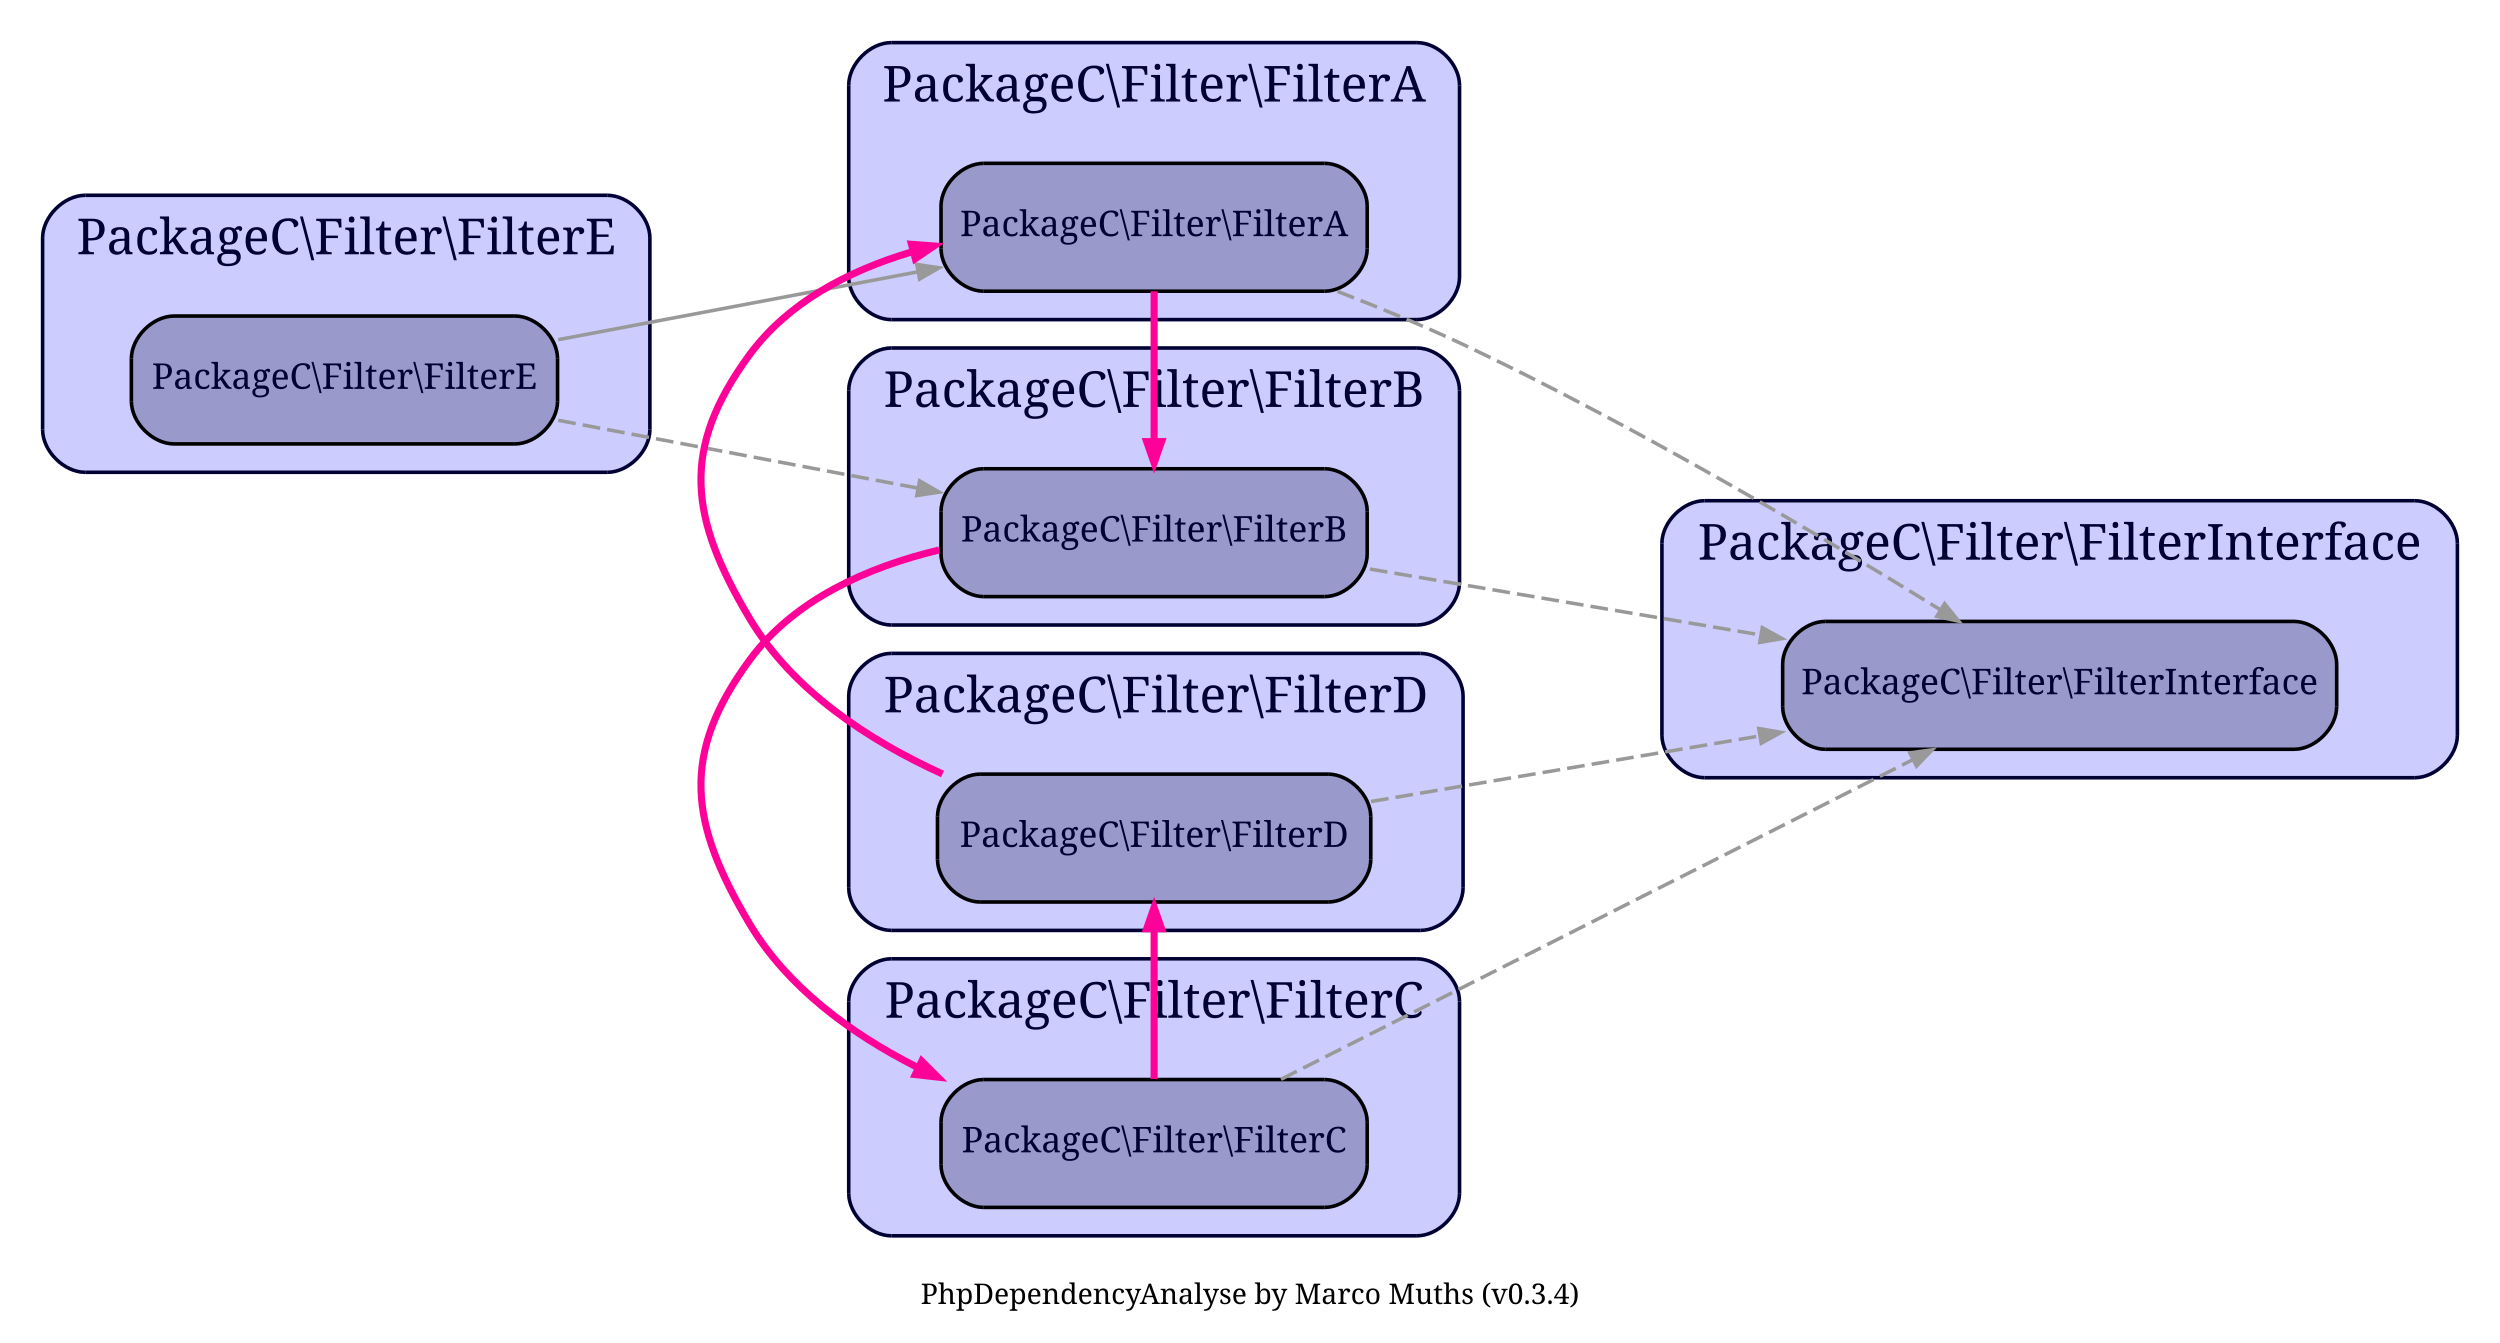
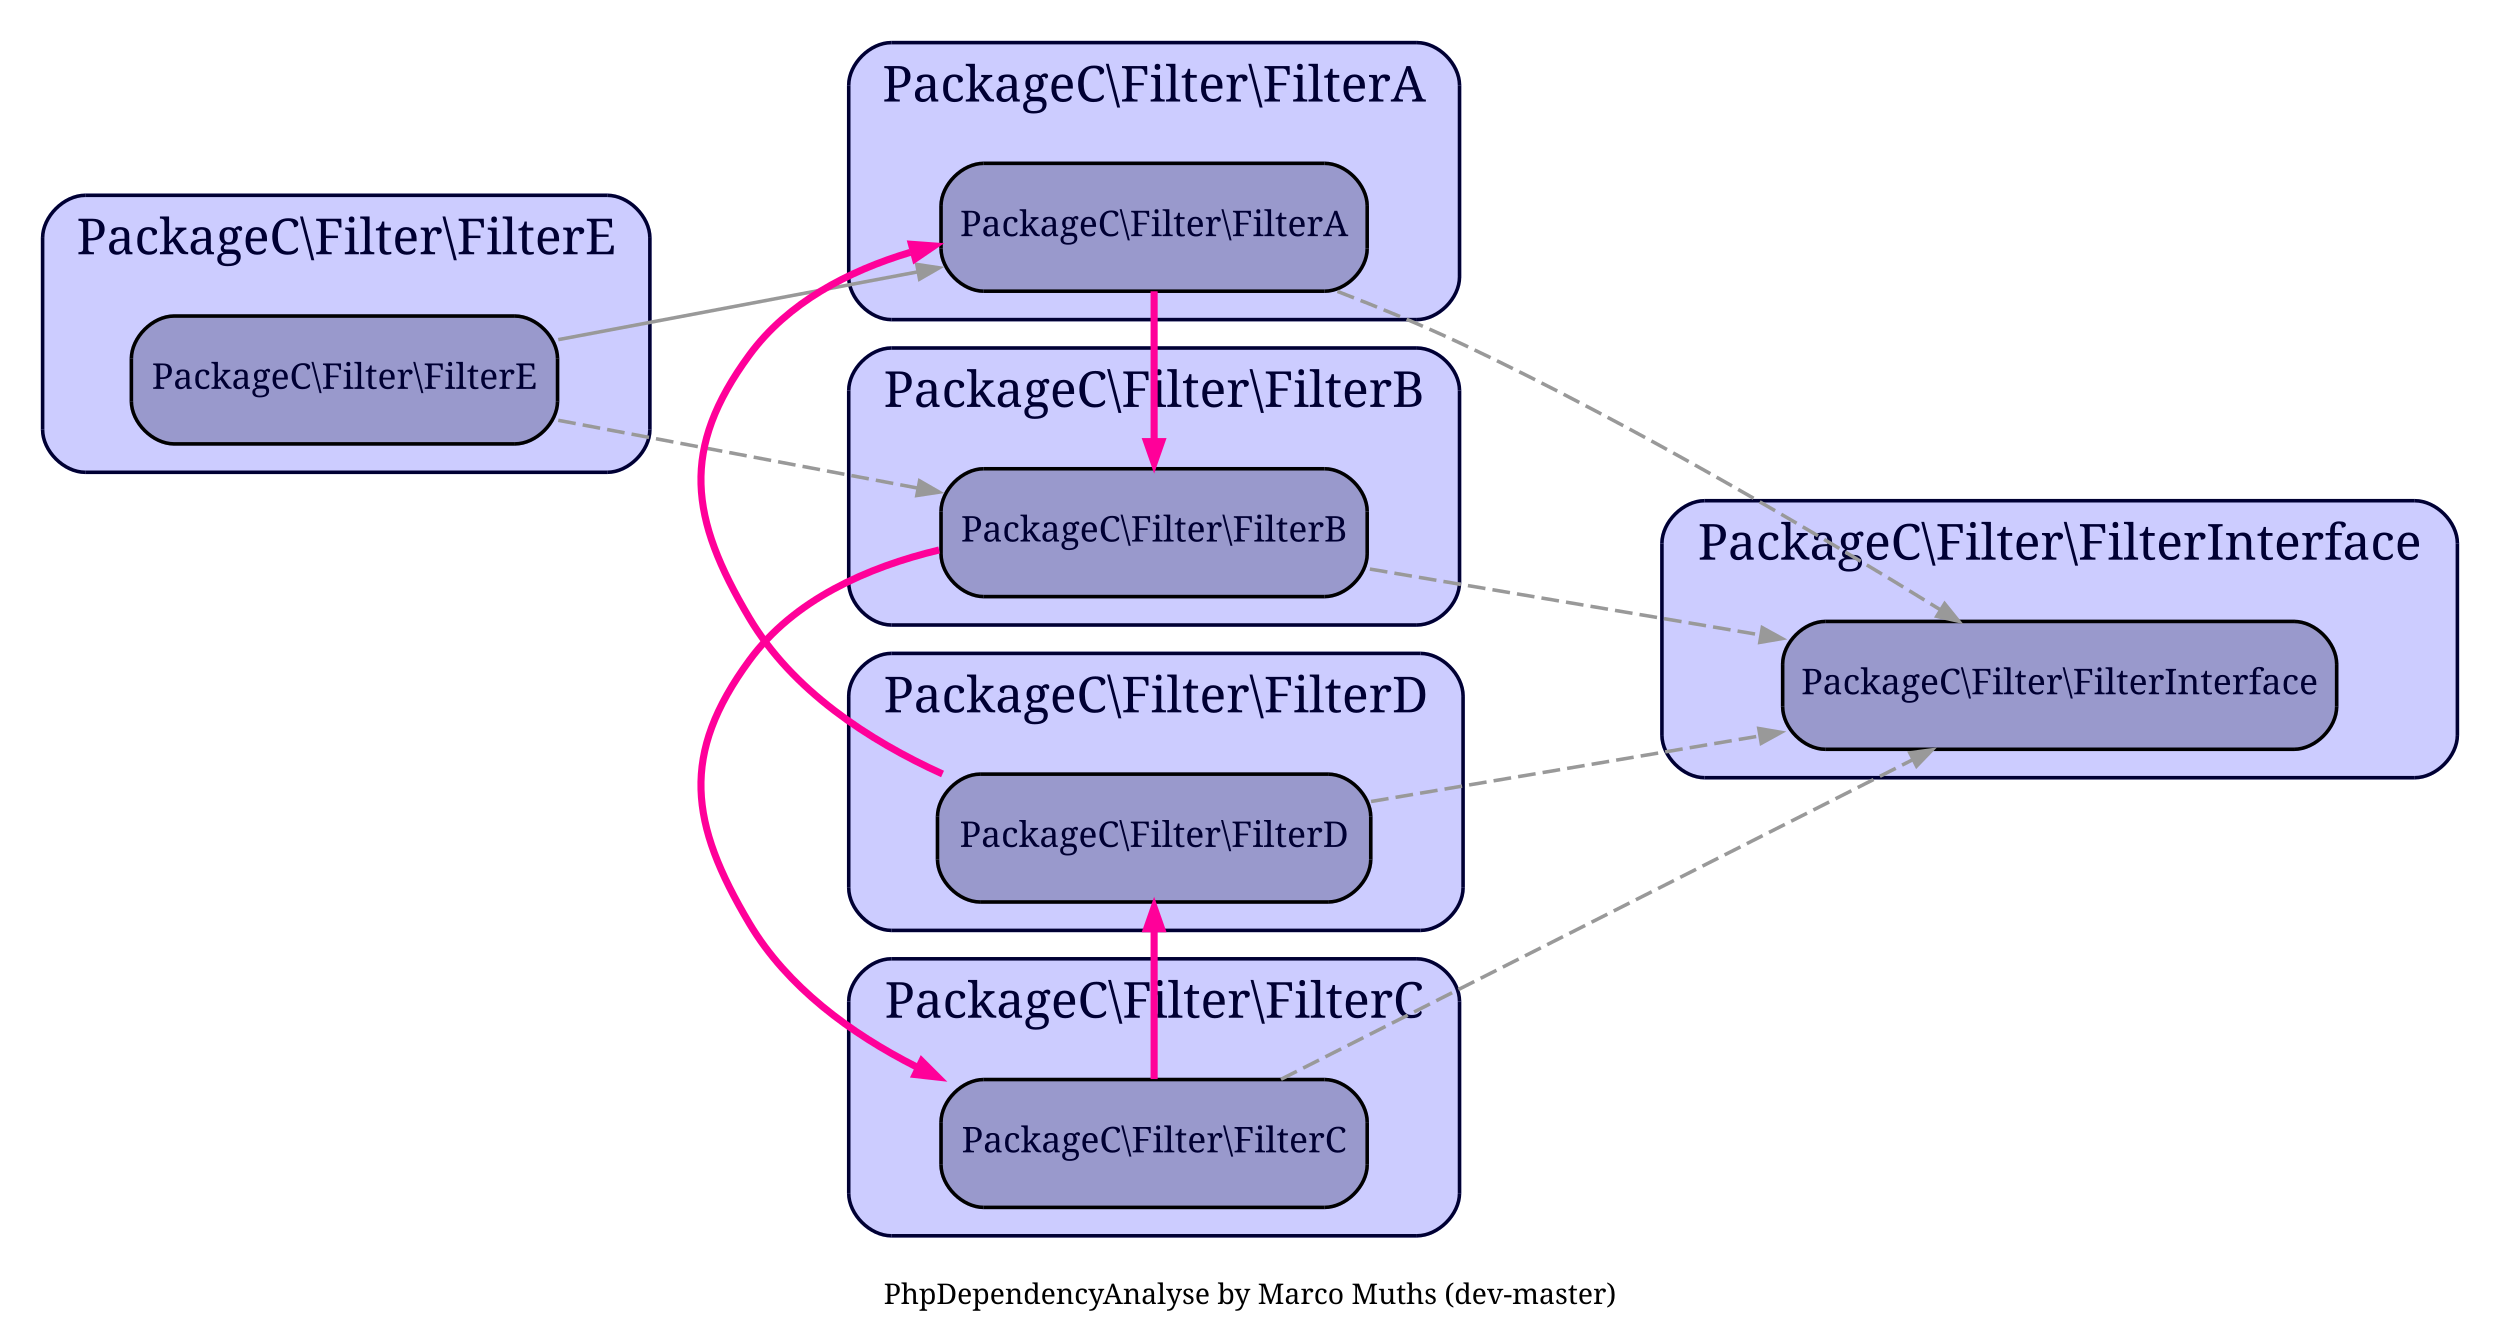
<svg xmlns="http://www.w3.org/2000/svg" width="704pt" height="378pt" viewBox="0.00 0.00 704.00 378.00">
  <g id="graph1" class="graph" transform="scale(1 1) rotate(0) translate(4 374)">
    <polygon fill="white" stroke="white" points="-4,5 -4,-374 701,-374 701,5 -4,5" />
-     <text text-anchor="middle" x="348" y="-6.8" font-family="Times Roman,serif" font-size="8.00">PhpDependencyAnalyse by Marco Muths (v0.3.4)</text>
+     <text text-anchor="middle" x="348" y="-6.8" font-family="Times Roman,serif" font-size="8.00">PhpDependencyAnalyse by Marco Muths (dev-master)</text>
    <g id="graph2" class="cluster">
      <polygon fill="#ccccff" stroke="#ccccff" points="247,-284 395,-284 407,-296 407,-350 395,-362 247,-362 235,-350 235,-296 247,-284" />
      <path fill="#ccccff" stroke="#ccccff" d="M395,-284C401,-284 407,-290 407,-296" />
      <path fill="#ccccff" stroke="#ccccff" d="M407,-350C407,-356 401,-362 395,-362" />
      <path fill="#ccccff" stroke="#ccccff" d="M247,-362C241,-362 235,-356 235,-350" />
      <path fill="#ccccff" stroke="#ccccff" d="M235,-296C235,-290 241,-284 247,-284" />
      <polyline fill="none" stroke="#000033" points="247,-284 395,-284 " />
      <path fill="none" stroke="#000033" d="M395,-284C401,-284 407,-290 407,-296" />
      <polyline fill="none" stroke="#000033" points="407,-296 407,-350 " />
      <path fill="none" stroke="#000033" d="M407,-350C407,-356 401,-362 395,-362" />
      <polyline fill="none" stroke="#000033" points="395,-362 247,-362 " />
      <path fill="none" stroke="#000033" d="M247,-362C241,-362 235,-356 235,-350" />
      <polyline fill="none" stroke="#000033" points="235,-350 235,-296 " />
      <path fill="none" stroke="#000033" d="M235,-296C235,-290 241,-284 247,-284" />
      <text text-anchor="middle" x="321" y="-345.4" font-family="Times Roman,serif" font-size="14.00" fill="#000033">PackageC\Filter\FilterA</text>
    </g>
    <g id="graph3" class="cluster">
      <polygon fill="#ccccff" stroke="#ccccff" points="476,-155 676,-155 688,-167 688,-221 676,-233 476,-233 464,-221 464,-167 476,-155" />
      <path fill="#ccccff" stroke="#ccccff" d="M676,-155C682,-155 688,-161 688,-167" />
      <path fill="#ccccff" stroke="#ccccff" d="M688,-221C688,-227 682,-233 676,-233" />
      <path fill="#ccccff" stroke="#ccccff" d="M476,-233C470,-233 464,-227 464,-221" />
      <path fill="#ccccff" stroke="#ccccff" d="M464,-167C464,-161 470,-155 476,-155" />
      <polyline fill="none" stroke="#000033" points="476,-155 676,-155 " />
      <path fill="none" stroke="#000033" d="M676,-155C682,-155 688,-161 688,-167" />
      <polyline fill="none" stroke="#000033" points="688,-167 688,-221 " />
      <path fill="none" stroke="#000033" d="M688,-221C688,-227 682,-233 676,-233" />
      <polyline fill="none" stroke="#000033" points="676,-233 476,-233 " />
      <path fill="none" stroke="#000033" d="M476,-233C470,-233 464,-227 464,-221" />
      <polyline fill="none" stroke="#000033" points="464,-221 464,-167 " />
      <path fill="none" stroke="#000033" d="M464,-167C464,-161 470,-155 476,-155" />
      <text text-anchor="middle" x="576" y="-216.4" font-family="Times Roman,serif" font-size="14.00" fill="#000033">PackageC\Filter\FilterInterface</text>
    </g>
    <g id="graph4" class="cluster">
      <polygon fill="#ccccff" stroke="#ccccff" points="247,-198 395,-198 407,-210 407,-264 395,-276 247,-276 235,-264 235,-210 247,-198" />
      <path fill="#ccccff" stroke="#ccccff" d="M395,-198C401,-198 407,-204 407,-210" />
      <path fill="#ccccff" stroke="#ccccff" d="M407,-264C407,-270 401,-276 395,-276" />
      <path fill="#ccccff" stroke="#ccccff" d="M247,-276C241,-276 235,-270 235,-264" />
      <path fill="#ccccff" stroke="#ccccff" d="M235,-210C235,-204 241,-198 247,-198" />
      <polyline fill="none" stroke="#000033" points="247,-198 395,-198 " />
      <path fill="none" stroke="#000033" d="M395,-198C401,-198 407,-204 407,-210" />
      <polyline fill="none" stroke="#000033" points="407,-210 407,-264 " />
      <path fill="none" stroke="#000033" d="M407,-264C407,-270 401,-276 395,-276" />
      <polyline fill="none" stroke="#000033" points="395,-276 247,-276 " />
      <path fill="none" stroke="#000033" d="M247,-276C241,-276 235,-270 235,-264" />
      <polyline fill="none" stroke="#000033" points="235,-264 235,-210 " />
      <path fill="none" stroke="#000033" d="M235,-210C235,-204 241,-198 247,-198" />
      <text text-anchor="middle" x="321" y="-259.4" font-family="Times Roman,serif" font-size="14.00" fill="#000033">PackageC\Filter\FilterB</text>
    </g>
    <g id="graph5" class="cluster">
      <polygon fill="#ccccff" stroke="#ccccff" points="20,-241 167,-241 179,-253 179,-307 167,-319 20,-319 8,-307 8,-253 20,-241" />
      <path fill="#ccccff" stroke="#ccccff" d="M167,-241C173,-241 179,-247 179,-253" />
      <path fill="#ccccff" stroke="#ccccff" d="M179,-307C179,-313 173,-319 167,-319" />
      <path fill="#ccccff" stroke="#ccccff" d="M20,-319C14,-319 8,-313 8,-307" />
      <path fill="#ccccff" stroke="#ccccff" d="M8,-253C8,-247 14,-241 20,-241" />
      <polyline fill="none" stroke="#000033" points="20,-241 167,-241 " />
      <path fill="none" stroke="#000033" d="M167,-241C173,-241 179,-247 179,-253" />
      <polyline fill="none" stroke="#000033" points="179,-253 179,-307 " />
      <path fill="none" stroke="#000033" d="M179,-307C179,-313 173,-319 167,-319" />
      <polyline fill="none" stroke="#000033" points="167,-319 20,-319 " />
      <path fill="none" stroke="#000033" d="M20,-319C14,-319 8,-313 8,-307" />
      <polyline fill="none" stroke="#000033" points="8,-307 8,-253 " />
      <path fill="none" stroke="#000033" d="M8,-253C8,-247 14,-241 20,-241" />
      <text text-anchor="middle" x="93.5" y="-302.4" font-family="Times Roman,serif" font-size="14.00" fill="#000033">PackageC\Filter\FilterE</text>
    </g>
    <g id="graph6" class="cluster">
      <polygon fill="#ccccff" stroke="#ccccff" points="247,-112 396,-112 408,-124 408,-178 396,-190 247,-190 235,-178 235,-124 247,-112" />
      <path fill="#ccccff" stroke="#ccccff" d="M396,-112C402,-112 408,-118 408,-124" />
      <path fill="#ccccff" stroke="#ccccff" d="M408,-178C408,-184 402,-190 396,-190" />
      <path fill="#ccccff" stroke="#ccccff" d="M247,-190C241,-190 235,-184 235,-178" />
      <path fill="#ccccff" stroke="#ccccff" d="M235,-124C235,-118 241,-112 247,-112" />
      <polyline fill="none" stroke="#000033" points="247,-112 396,-112 " />
      <path fill="none" stroke="#000033" d="M396,-112C402,-112 408,-118 408,-124" />
      <polyline fill="none" stroke="#000033" points="408,-124 408,-178 " />
      <path fill="none" stroke="#000033" d="M408,-178C408,-184 402,-190 396,-190" />
      <polyline fill="none" stroke="#000033" points="396,-190 247,-190 " />
      <path fill="none" stroke="#000033" d="M247,-190C241,-190 235,-184 235,-178" />
      <polyline fill="none" stroke="#000033" points="235,-178 235,-124 " />
      <path fill="none" stroke="#000033" d="M235,-124C235,-118 241,-112 247,-112" />
      <text text-anchor="middle" x="321.5" y="-173.4" font-family="Times Roman,serif" font-size="14.00" fill="#000033">PackageC\Filter\FilterD</text>
    </g>
    <g id="graph7" class="cluster">
      <polygon fill="#ccccff" stroke="#ccccff" points="247,-26 395,-26 407,-38 407,-92 395,-104 247,-104 235,-92 235,-38 247,-26" />
      <path fill="#ccccff" stroke="#ccccff" d="M395,-26C401,-26 407,-32 407,-38" />
      <path fill="#ccccff" stroke="#ccccff" d="M407,-92C407,-98 401,-104 395,-104" />
      <path fill="#ccccff" stroke="#ccccff" d="M247,-104C241,-104 235,-98 235,-92" />
      <path fill="#ccccff" stroke="#ccccff" d="M235,-38C235,-32 241,-26 247,-26" />
      <polyline fill="none" stroke="#000033" points="247,-26 395,-26 " />
      <path fill="none" stroke="#000033" d="M395,-26C401,-26 407,-32 407,-38" />
      <polyline fill="none" stroke="#000033" points="407,-38 407,-92 " />
      <path fill="none" stroke="#000033" d="M407,-92C407,-98 401,-104 395,-104" />
      <polyline fill="none" stroke="#000033" points="395,-104 247,-104 " />
      <path fill="none" stroke="#000033" d="M247,-104C241,-104 235,-98 235,-92" />
      <polyline fill="none" stroke="#000033" points="235,-92 235,-38 " />
      <path fill="none" stroke="#000033" d="M235,-38C235,-32 241,-26 247,-26" />
      <text text-anchor="middle" x="321" y="-87.4" font-family="Times Roman,serif" font-size="14.00" fill="#000033">PackageC\Filter\FilterC</text>
    </g>
    <g id="node2" class="node">
      <polygon fill="#9999cc" stroke="#9999cc" points="369,-328 273,-328 261,-316 261,-304 273,-292 369,-292 381,-304 381,-316 369,-328" />
      <path fill="#9999cc" stroke="#9999cc" d="M273,-328C267,-328 261,-322 261,-316" />
      <path fill="#9999cc" stroke="#9999cc" d="M261,-304C261,-298 267,-292 273,-292" />
      <path fill="#9999cc" stroke="#9999cc" d="M369,-292C375,-292 381,-298 381,-304" />
      <path fill="#9999cc" stroke="#9999cc" d="M381,-316C381,-322 375,-328 369,-328" />
      <polyline fill="none" stroke="black" points="369,-328 273,-328 " />
      <path fill="none" stroke="black" d="M273,-328C267,-328 261,-322 261,-316" />
      <polyline fill="none" stroke="black" points="261,-316 261,-304 " />
      <path fill="none" stroke="black" d="M261,-304C261,-298 267,-292 273,-292" />
      <polyline fill="none" stroke="black" points="273,-292 369,-292 " />
      <path fill="none" stroke="black" d="M369,-292C375,-292 381,-298 381,-304" />
      <polyline fill="none" stroke="black" points="381,-304 381,-316 " />
      <path fill="none" stroke="black" d="M381,-316C381,-322 375,-328 369,-328" />
      <text text-anchor="middle" x="321" y="-307.5" font-family="Times Roman,serif" font-size="10.00" fill="#000033">PackageC\Filter\FilterA</text>
    </g>
    <g id="node4" class="node">
      <polygon fill="#9999cc" stroke="#9999cc" points="642,-199 510,-199 498,-187 498,-175 510,-163 642,-163 654,-175 654,-187 642,-199" />
      <path fill="#9999cc" stroke="#9999cc" d="M510,-199C504,-199 498,-193 498,-187" />
      <path fill="#9999cc" stroke="#9999cc" d="M498,-175C498,-169 504,-163 510,-163" />
      <path fill="#9999cc" stroke="#9999cc" d="M642,-163C648,-163 654,-169 654,-175" />
      <path fill="#9999cc" stroke="#9999cc" d="M654,-187C654,-193 648,-199 642,-199" />
      <polyline fill="none" stroke="black" points="642,-199 510,-199 " />
      <path fill="none" stroke="black" d="M510,-199C504,-199 498,-193 498,-187" />
      <polyline fill="none" stroke="black" points="498,-187 498,-175 " />
      <path fill="none" stroke="black" d="M498,-175C498,-169 504,-163 510,-163" />
      <polyline fill="none" stroke="black" points="510,-163 642,-163 " />
      <path fill="none" stroke="black" d="M642,-163C648,-163 654,-169 654,-175" />
      <polyline fill="none" stroke="black" points="654,-175 654,-187 " />
      <path fill="none" stroke="black" d="M654,-187C654,-193 648,-199 642,-199" />
      <text text-anchor="middle" x="576" y="-178.5" font-family="Times Roman,serif" font-size="10.00" fill="#000033">PackageC\Filter\FilterInterface</text>
    </g>
    <g id="edge8" class="edge">
      <path fill="none" stroke="#999999" stroke-dasharray="5,2" d="M372.622,-291.945C384.397,-287.408 396.75,-282.308 408,-277 456.16,-254.278 509.093,-222.886 542.422,-202.274" />
      <polygon fill="#999999" stroke="#999999" points="543.608,-204.01 547.599,-199.062 541.394,-200.441 543.608,-204.01" />
    </g>
    <g id="node6" class="node">
      <polygon fill="#9999cc" stroke="#9999cc" points="369,-242 273,-242 261,-230 261,-218 273,-206 369,-206 381,-218 381,-230 369,-242" />
      <path fill="#9999cc" stroke="#9999cc" d="M273,-242C267,-242 261,-236 261,-230" />
      <path fill="#9999cc" stroke="#9999cc" d="M261,-218C261,-212 267,-206 273,-206" />
      <path fill="#9999cc" stroke="#9999cc" d="M369,-206C375,-206 381,-212 381,-218" />
      <path fill="#9999cc" stroke="#9999cc" d="M381,-230C381,-236 375,-242 369,-242" />
      <polyline fill="none" stroke="black" points="369,-242 273,-242 " />
      <path fill="none" stroke="black" d="M273,-242C267,-242 261,-236 261,-230" />
      <polyline fill="none" stroke="black" points="261,-230 261,-218 " />
      <path fill="none" stroke="black" d="M261,-218C261,-212 267,-206 273,-206" />
      <polyline fill="none" stroke="black" points="273,-206 369,-206 " />
      <path fill="none" stroke="black" d="M369,-206C375,-206 381,-212 381,-218" />
      <polyline fill="none" stroke="black" points="381,-218 381,-230 " />
      <path fill="none" stroke="black" d="M381,-230C381,-236 375,-242 369,-242" />
      <text text-anchor="middle" x="321" y="-221.5" font-family="Times Roman,serif" font-size="10.00" fill="#000033">PackageC\Filter\FilterB</text>
    </g>
    <g id="edge10" class="edge">
      <path fill="none" stroke="#ff0099" stroke-width="2" d="M321,-291.975C321,-278.089 321,-264.203 321,-250.317" />
      <polygon fill="#ff0099" stroke="#ff0099" points="323.8,-250.141 321,-242.141 318.2,-250.141 323.8,-250.141" />
    </g>
    <g id="edge20" class="edge">
      <path fill="none" stroke="#999999" stroke-dasharray="5,2" d="M381.755,-213.755C414.619,-208.213 455.723,-201.282 491.646,-195.224" />
      <polygon fill="#999999" stroke="#999999" points="492.259,-197.251 497.827,-194.182 491.561,-193.109 492.259,-197.251" />
    </g>
    <g id="node12" class="node">
      <polygon fill="#9999cc" stroke="#9999cc" points="369,-70 273,-70 261,-58 261,-46 273,-34 369,-34 381,-46 381,-58 369,-70" />
      <path fill="#9999cc" stroke="#9999cc" d="M273,-70C267,-70 261,-64 261,-58" />
      <path fill="#9999cc" stroke="#9999cc" d="M261,-46C261,-40 267,-34 273,-34" />
      <path fill="#9999cc" stroke="#9999cc" d="M369,-34C375,-34 381,-40 381,-46" />
      <path fill="#9999cc" stroke="#9999cc" d="M381,-58C381,-64 375,-70 369,-70" />
      <polyline fill="none" stroke="black" points="369,-70 273,-70 " />
      <path fill="none" stroke="black" d="M273,-70C267,-70 261,-64 261,-58" />
      <polyline fill="none" stroke="black" points="261,-58 261,-46 " />
      <path fill="none" stroke="black" d="M261,-46C261,-40 267,-34 273,-34" />
      <polyline fill="none" stroke="black" points="273,-34 369,-34 " />
      <path fill="none" stroke="black" d="M369,-34C375,-34 381,-40 381,-46" />
      <polyline fill="none" stroke="black" points="381,-46 381,-58 " />
      <path fill="none" stroke="black" d="M381,-58C381,-64 375,-70 369,-70" />
      <text text-anchor="middle" x="321" y="-49.5" font-family="Times Roman,serif" font-size="10.00" fill="#000033">PackageC\Filter\FilterC</text>
    </g>
    <g id="edge22" class="edge">
      <path fill="none" stroke="#ff0099" stroke-width="2" d="M260.458,-219.129C240.154,-214.259 219.514,-205.075 207,-188 187.558,-161.473 190.194,-142.271 207,-114 217.671,-96.049 235.561,-82.969 254.043,-73.586" />
      <polygon fill="#ff0099" stroke="#ff0099" points="255.421,-76.03 261.419,-70.042 252.995,-70.983 255.421,-76.03" />
    </g>
    <g id="node8" class="node">
      <polygon fill="#9999cc" stroke="#9999cc" points="141,-285 45,-285 33,-273 33,-261 45,-249 141,-249 153,-261 153,-273 141,-285" />
      <path fill="#9999cc" stroke="#9999cc" d="M45,-285C39,-285 33,-279 33,-273" />
      <path fill="#9999cc" stroke="#9999cc" d="M33,-261C33,-255 39,-249 45,-249" />
      <path fill="#9999cc" stroke="#9999cc" d="M141,-249C147,-249 153,-255 153,-261" />
      <path fill="#9999cc" stroke="#9999cc" d="M153,-273C153,-279 147,-285 141,-285" />
      <polyline fill="none" stroke="black" points="141,-285 45,-285 " />
      <path fill="none" stroke="black" d="M45,-285C39,-285 33,-279 33,-273" />
      <polyline fill="none" stroke="black" points="33,-273 33,-261 " />
      <path fill="none" stroke="black" d="M33,-261C33,-255 39,-249 45,-249" />
      <polyline fill="none" stroke="black" points="45,-249 141,-249 " />
      <path fill="none" stroke="black" d="M141,-249C147,-249 153,-255 153,-261" />
      <polyline fill="none" stroke="black" points="153,-261 153,-273 " />
      <path fill="none" stroke="black" d="M153,-273C153,-279 147,-285 141,-285" />
      <text text-anchor="middle" x="93" y="-264.5" font-family="Times Roman,serif" font-size="10.00" fill="#000033">PackageC\Filter\FilterE</text>
    </g>
    <g id="edge14" class="edge">
      <path fill="none" stroke="#999999" d="M153.203,-278.354C184.377,-284.233 222.517,-291.426 254.552,-297.468" />
      <polygon fill="#999999" stroke="#999999" points="254.174,-299.534 260.46,-298.582 254.953,-295.407 254.174,-299.534" />
    </g>
    <g id="edge12" class="edge">
      <path fill="none" stroke="#999999" stroke-dasharray="5,2" d="M153.203,-255.646C184.377,-249.767 222.517,-242.574 254.552,-236.532" />
      <polygon fill="#999999" stroke="#999999" points="254.953,-238.593 260.46,-235.418 254.174,-234.466 254.953,-238.593" />
    </g>
    <g id="node10" class="node">
      <polygon fill="#9999cc" stroke="#9999cc" points="370,-156 272,-156 260,-144 260,-132 272,-120 370,-120 382,-132 382,-144 370,-156" />
      <path fill="#9999cc" stroke="#9999cc" d="M272,-156C266,-156 260,-150 260,-144" />
      <path fill="#9999cc" stroke="#9999cc" d="M260,-132C260,-126 266,-120 272,-120" />
      <path fill="#9999cc" stroke="#9999cc" d="M370,-120C376,-120 382,-126 382,-132" />
      <path fill="#9999cc" stroke="#9999cc" d="M382,-144C382,-150 376,-156 370,-156" />
      <polyline fill="none" stroke="black" points="370,-156 272,-156 " />
      <path fill="none" stroke="black" d="M272,-156C266,-156 260,-150 260,-144" />
      <polyline fill="none" stroke="black" points="260,-144 260,-132 " />
      <path fill="none" stroke="black" d="M260,-132C260,-126 266,-120 272,-120" />
      <polyline fill="none" stroke="black" points="272,-120 370,-120 " />
      <path fill="none" stroke="black" d="M370,-120C376,-120 382,-126 382,-132" />
      <polyline fill="none" stroke="black" points="382,-132 382,-144 " />
      <path fill="none" stroke="black" d="M382,-144C382,-150 376,-156 370,-156" />
      <text text-anchor="middle" x="321" y="-135.5" font-family="Times Roman,serif" font-size="10.00" fill="#000033">PackageC\Filter\FilterD</text>
    </g>
    <g id="edge18" class="edge">
      <path fill="none" stroke="#ff0099" stroke-width="2" d="M261.419,-156.042C240.438,-165.582 219.088,-179.666 207,-200 190.194,-228.271 187.558,-247.473 207,-274 217.852,-288.808 234.815,-297.68 252.37,-302.952" />
      <polygon fill="#ff0099" stroke="#ff0099" points="252.005,-305.753 260.458,-305.129 253.46,-300.345 252.005,-305.753" />
    </g>
    <g id="edge16" class="edge">
      <path fill="none" stroke="#999999" stroke-dasharray="5,2" d="M382.079,-148.3C414.811,-153.819 455.646,-160.705 491.39,-166.732" />
      <polygon fill="#999999" stroke="#999999" points="491.274,-168.842 497.54,-167.769 491.973,-164.701 491.274,-168.842" />
    </g>
    <g id="edge24" class="edge">
      <path fill="none" stroke="#999999" stroke-dasharray="5,2" d="M356.725,-70.073C403.447,-93.709 485.146,-135.039 534.542,-160.027" />
      <polygon fill="#999999" stroke="#999999" points="533.804,-162.007 540.106,-162.842 535.7,-158.259 533.804,-162.007" />
    </g>
    <g id="edge26" class="edge">
      <path fill="none" stroke="#ff0099" stroke-width="2" d="M321,-70.141C321,-84.027 321,-97.913 321,-111.799" />
      <polygon fill="#ff0099" stroke="#ff0099" points="318.2,-111.975 321,-119.975 323.8,-111.975 318.2,-111.975" />
    </g>
  </g>
</svg>
